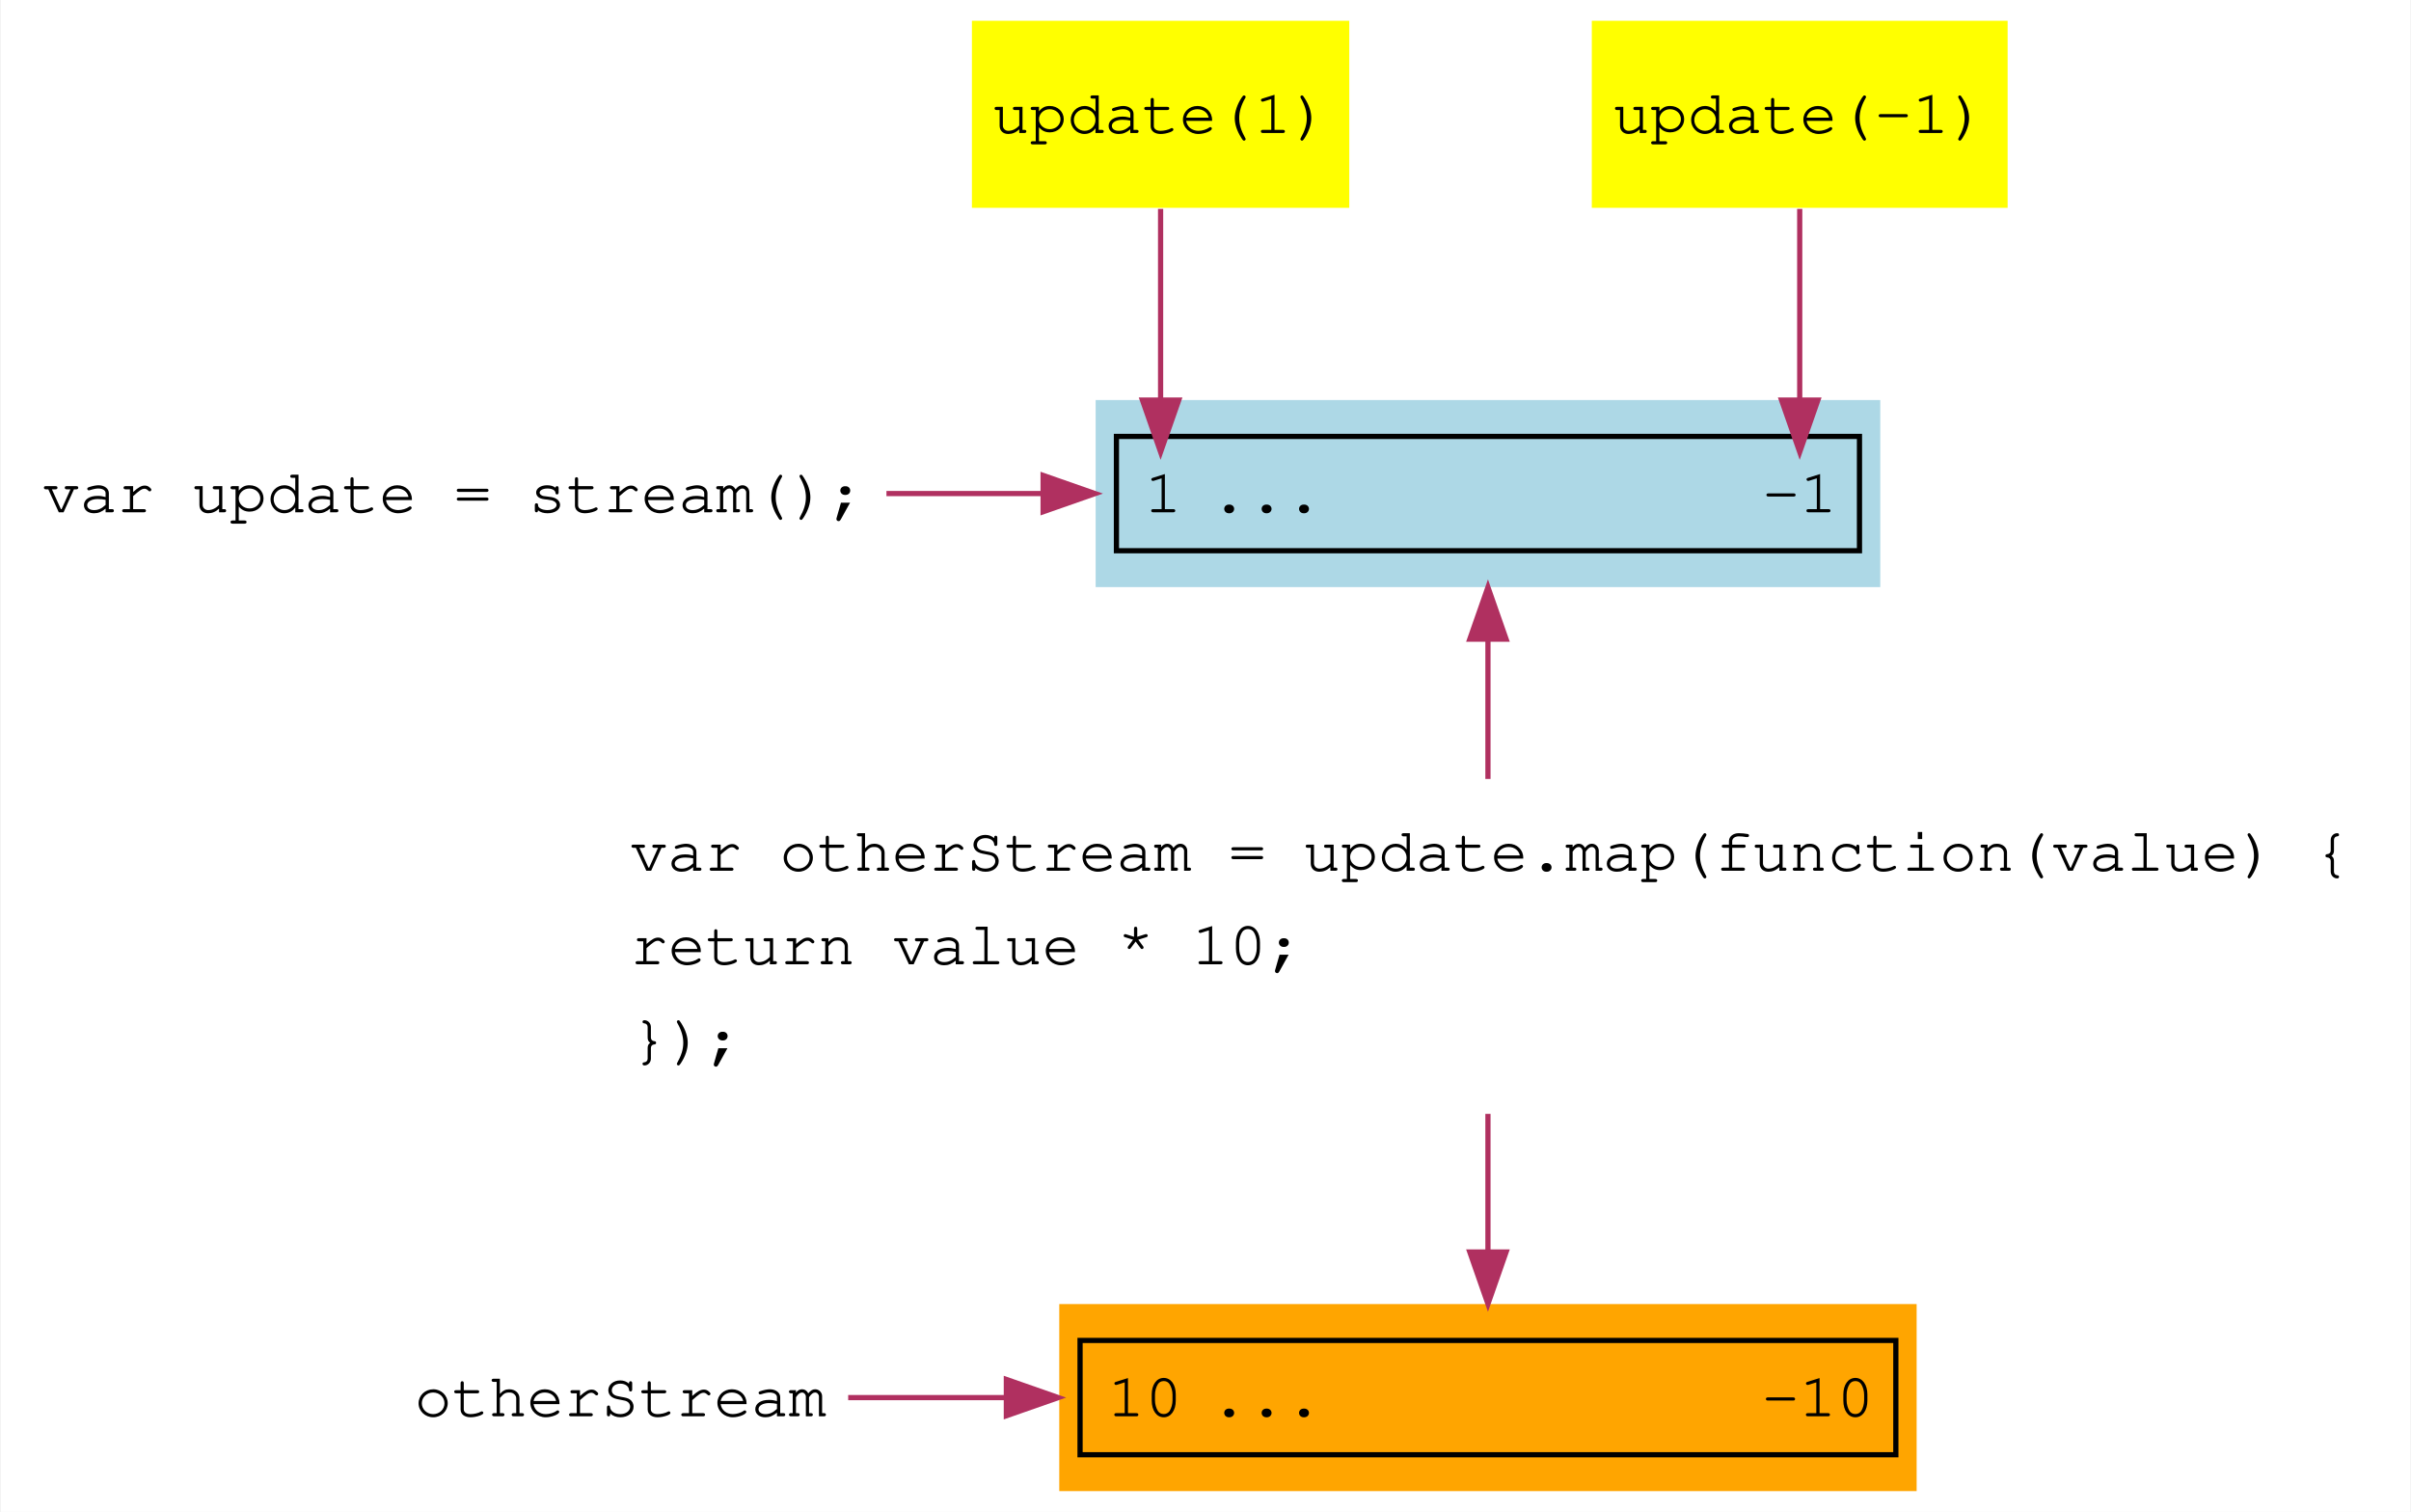
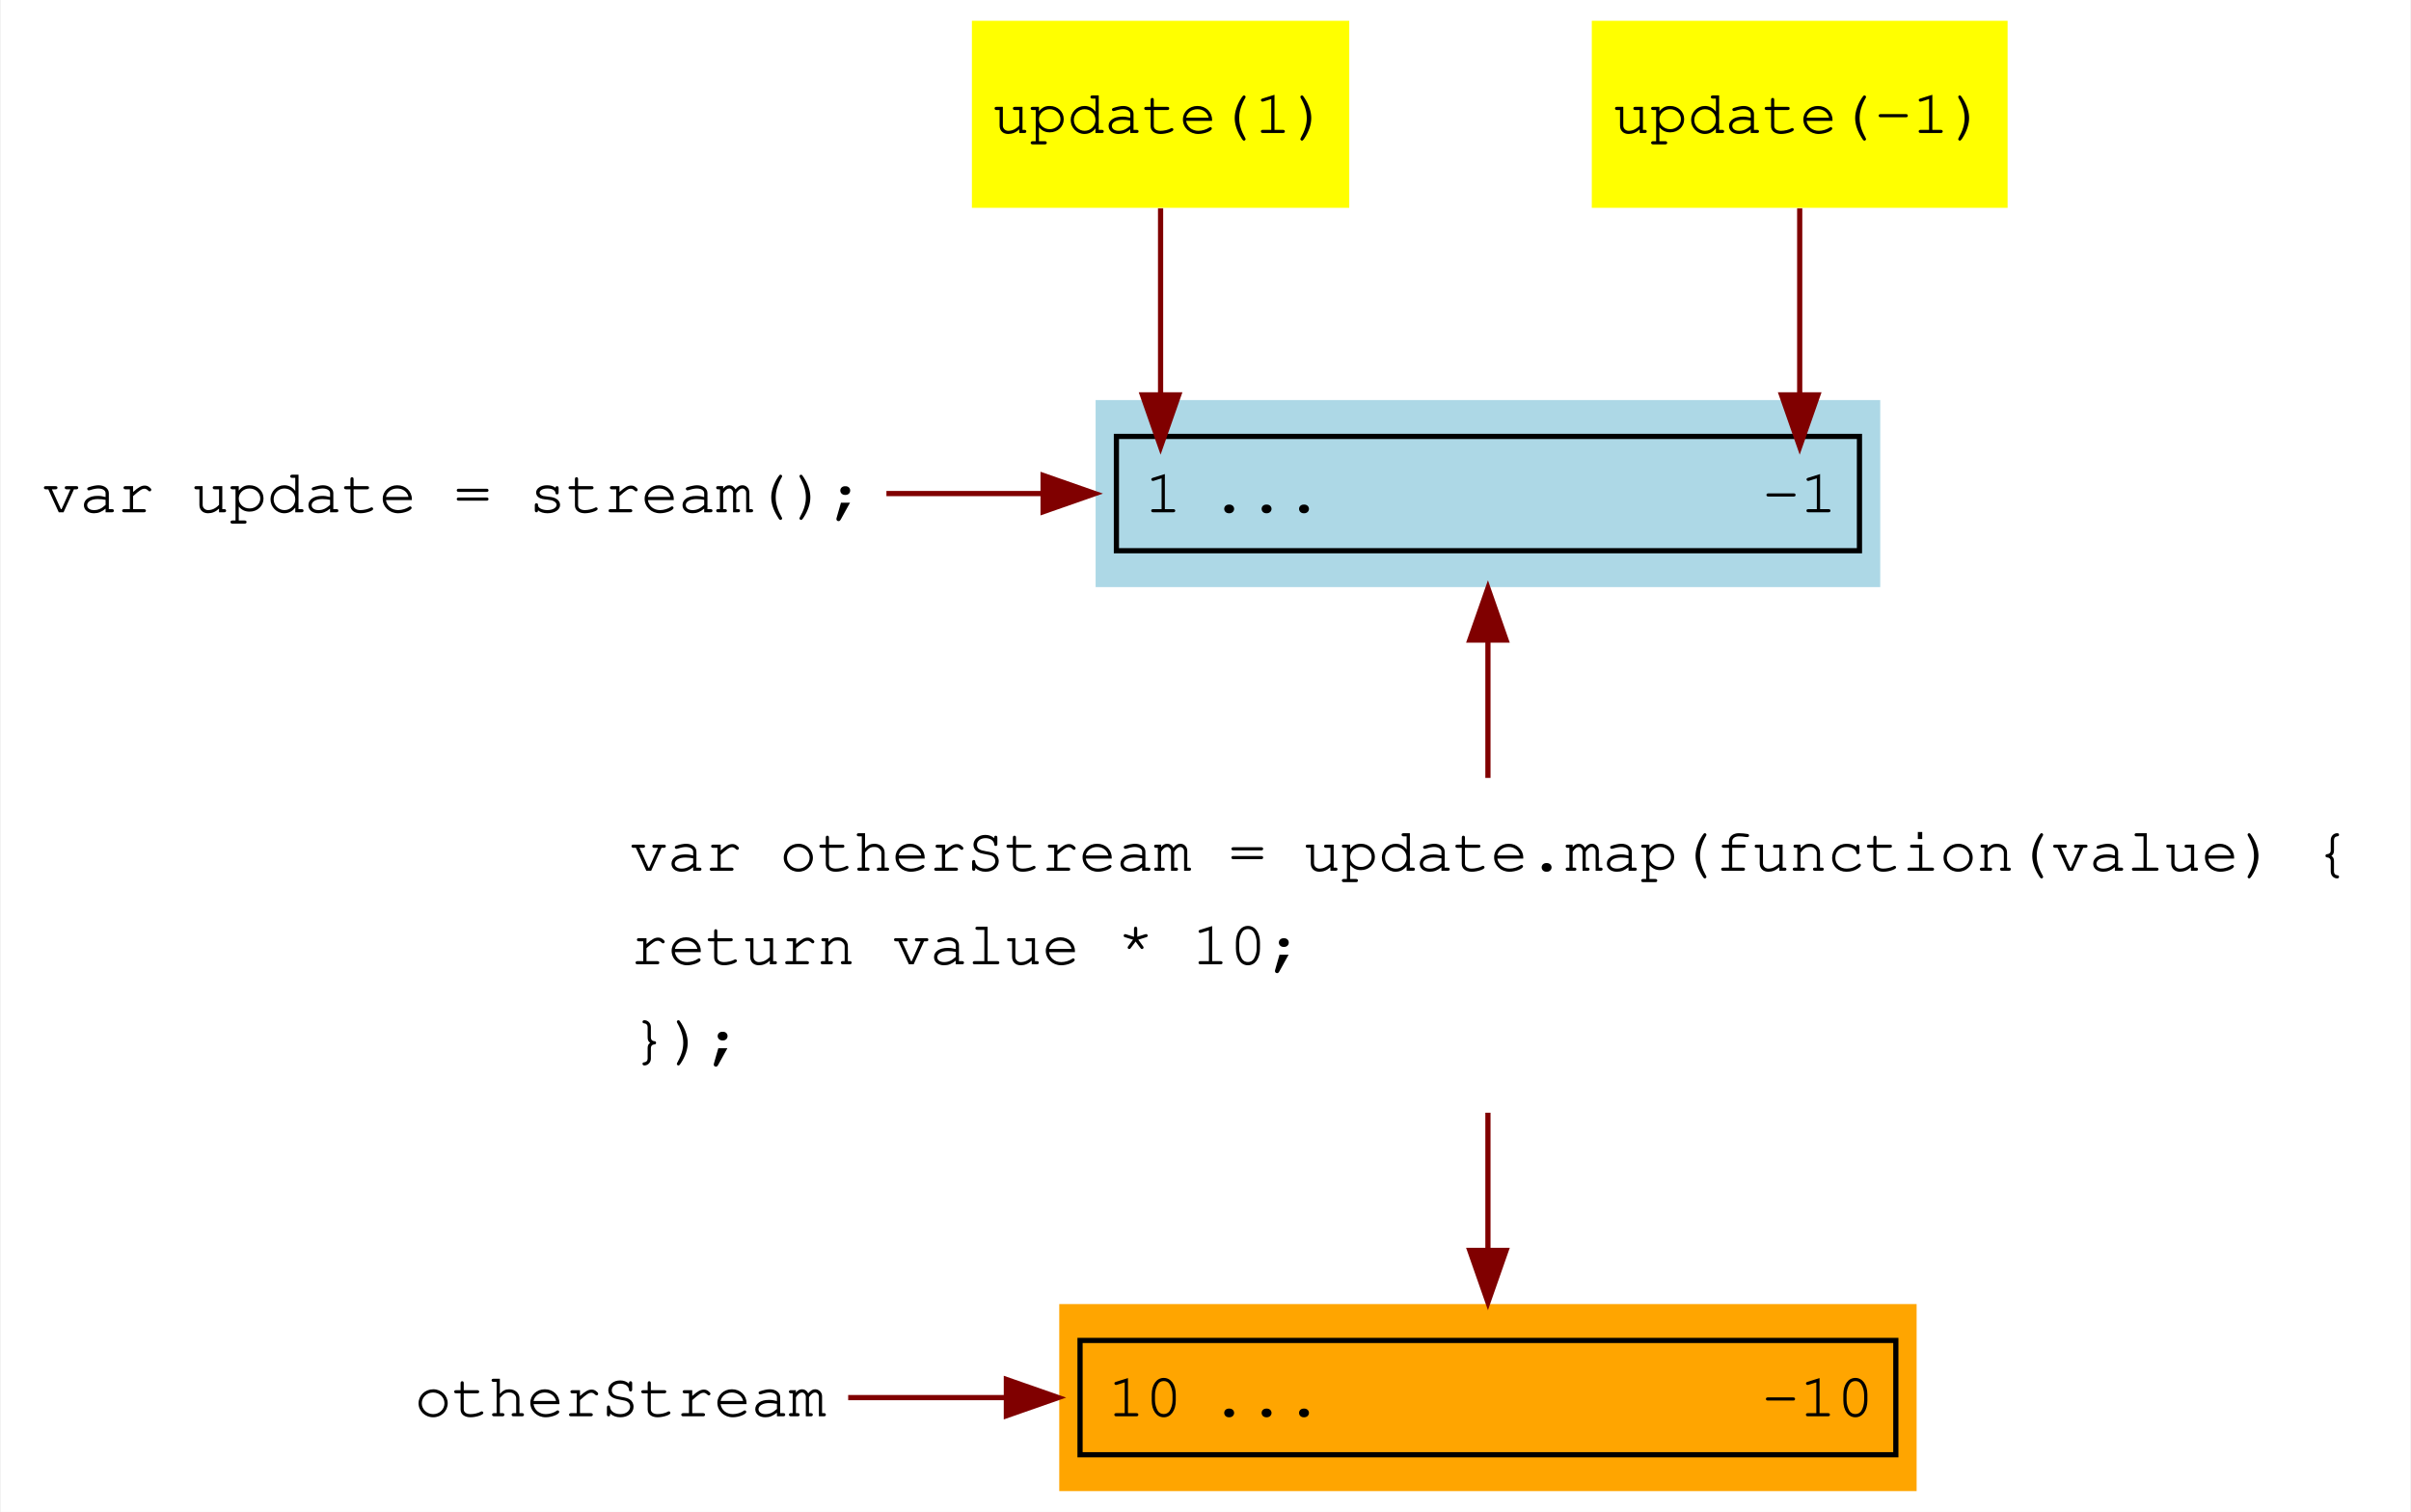
<svg xmlns="http://www.w3.org/2000/svg" width="464pt" height="291pt" viewBox="0.00 0.00 463.71 291.00">
  <g id="graph0" class="graph" transform="scale(1 1) rotate(0) translate(4 287)">
-     <polygon fill="#ffffff" stroke="transparent" points="-4,4 -4,-287 459.713,-287 459.713,4 -4,4" />
+     <polygon fill="white" stroke="transparent" points="-4,4 -4,-287 459.71,-287 459.71,4 -4,4" />
    <g id="node1" class="node">
-       <text text-anchor="middle" x="83.213" y="-188.4" font-family="Courier,monospace" font-size="12.00" fill="#000000">var update = stream();</text>
+       <text text-anchor="middle" x="83.21" y="-188.4" font-family="Courier,monospace" font-size="12.00">var update = stream();</text>
    </g>
    <g id="node4" class="node">
-       <polygon fill="#add8e6" stroke="transparent" points="357.713,-210 206.713,-210 206.713,-174 357.713,-174 357.713,-210" />
-       <text text-anchor="start" x="216.112" y="-188.4" font-family="Courier,monospace" font-size="12.00" fill="#000000">1</text>
-       <text text-anchor="start" x="228.805" y="-188.4" font-family="Courier,monospace" font-size="12.00" fill="#000000">      ...     </text>
-       <text text-anchor="start" x="335.012" y="-188.4" font-family="Courier,monospace" font-size="12.00" fill="#000000">-1</text>
-       <polygon fill="none" stroke="#000000" points="210.713,-181 210.713,-203 353.713,-203 353.713,-181 210.713,-181" />
+       <polygon fill="lightblue" stroke="transparent" points="357.71,-210 206.71,-210 206.71,-174 357.71,-174 357.71,-210" />
+       <text text-anchor="start" x="216.11" y="-188.4" font-family="Courier,monospace" font-size="12.00">1</text>
+       <text text-anchor="start" x="228.8" y="-188.4" font-family="Courier,monospace" font-size="12.00">      ...     </text>
+       <text text-anchor="start" x="335.01" y="-188.4" font-family="Courier,monospace" font-size="12.00">-1</text>
+       <polygon fill="none" stroke="black" points="210.71,-181 210.71,-203 353.71,-203 353.71,-181 210.71,-181" />
    </g>
    <g id="edge3" class="edge">
-       <path fill="none" stroke="#b03060" d="M166.454,-192C176.335,-192 186.435,-192 196.352,-192" />
-       <polygon fill="#b03060" stroke="#b03060" points="196.603,-195.5 206.603,-192 196.603,-188.5 196.603,-195.5" />
-       <text text-anchor="middle" x="186.569" y="-197.4" font-family="Helvetica,sans-Serif" font-size="12.00" fill="#000080">        </text>
+       <path fill="none" stroke="maroon" d="M166.45,-192C176.33,-192 186.44,-192 196.35,-192" />
+       <polygon fill="maroon" stroke="maroon" points="196.6,-195.5 206.6,-192 196.6,-188.5 196.6,-195.5" />
+       <text text-anchor="middle" x="186.57" y="-197.4" font-family="Helvetica,sans-Serif" font-size="12.00" fill="navy">        </text>
    </g>
    <g id="node2" class="node">
-       <polygon fill="#ffff00" stroke="transparent" points="255.524,-283 182.902,-283 182.902,-247 255.524,-247 255.524,-283" />
-       <text text-anchor="middle" x="219.213" y="-261.4" font-family="Courier,monospace" font-size="12.00" fill="#000000">update(1)</text>
+       <polygon fill="yellow" stroke="transparent" points="255.52,-283 182.9,-283 182.9,-247 255.52,-247 255.52,-283" />
+       <text text-anchor="middle" x="219.21" y="-261.4" font-family="Courier,monospace" font-size="12.00">update(1)</text>
    </g>
    <g id="edge1" class="edge">
-       <path fill="none" stroke="#b03060" d="M219.213,-246.788C219.213,-236.506 219.213,-223.156 219.213,-210.219" />
-       <polygon fill="#b03060" stroke="#b03060" points="222.713,-210 219.213,-200 215.713,-210 222.713,-210" />
+       <path fill="none" stroke="maroon" d="M219.21,-246.89C219.21,-236.89 219.21,-223.77 219.21,-211.05" />
+       <polygon fill="maroon" stroke="maroon" points="222.71,-211 219.21,-201 215.71,-211 222.71,-211" />
    </g>
    <g id="node3" class="node">
-       <polygon fill="#ffff00" stroke="transparent" points="382.225,-283 302.201,-283 302.201,-247 382.225,-247 382.225,-283" />
-       <text text-anchor="middle" x="342.213" y="-261.4" font-family="Courier,monospace" font-size="12.00" fill="#000000">update(-1)</text>
+       <polygon fill="yellow" stroke="transparent" points="382.22,-283 302.2,-283 302.2,-247 382.22,-247 382.22,-283" />
+       <text text-anchor="middle" x="342.21" y="-261.4" font-family="Courier,monospace" font-size="12.00">update(-1)</text>
    </g>
    <g id="edge2" class="edge">
-       <path fill="none" stroke="#b03060" d="M342.213,-246.788C342.213,-236.506 342.213,-223.156 342.213,-210.219" />
-       <polygon fill="#b03060" stroke="#b03060" points="345.713,-210 342.213,-200 338.713,-210 345.713,-210" />
+       <path fill="none" stroke="maroon" d="M342.21,-246.89C342.21,-236.89 342.21,-223.77 342.21,-211.05" />
+       <polygon fill="maroon" stroke="maroon" points="345.71,-211 342.21,-201 338.71,-211 345.71,-211" />
    </g>
    <g id="node5" class="node">
-       <text text-anchor="start" x="117.086" y="-119.4" font-family="Courier,monospace" font-size="12.00" fill="#000000">var otherStream = update.map(function(value) {</text>
-       <text text-anchor="start" x="117.213" y="-101.4" font-family="Courier,monospace" font-size="12.00" fill="#000000">    return value * 10;</text>
-       <text text-anchor="start" x="117.213" y="-83.4" font-family="Courier,monospace" font-size="12.00" fill="#000000">});</text>
+       <text text-anchor="start" x="117.09" y="-119.4" font-family="Courier,monospace" font-size="12.00">var otherStream = update.map(function(value) {</text>
+       <text text-anchor="start" x="117.21" y="-101.4" font-family="Courier,monospace" font-size="12.00">    return value * 10;</text>
+       <text text-anchor="start" x="117.21" y="-83.4" font-family="Courier,monospace" font-size="12.00">});</text>
    </g>
    <g id="edge4" class="edge">
-       <path fill="none" stroke="#b03060" d="M282.213,-163.773C282.213,-155.249 282.213,-145.829 282.213,-137.073" />
-       <polygon fill="#b03060" stroke="#b03060" points="278.713,-163.974 282.213,-173.974 285.713,-163.974 278.713,-163.974" />
+       <path fill="none" stroke="maroon" d="M282.21,-163.73C282.21,-155.3 282.21,-145.95 282.21,-137.27" />
+       <polygon fill="maroon" stroke="maroon" points="278.71,-163.8 282.21,-173.8 285.71,-163.8 278.71,-163.8" />
    </g>
    <g id="node6" class="node">
-       <polygon fill="#ffa500" stroke="transparent" points="364.713,-36 199.713,-36 199.713,0 364.713,0 364.713,-36" />
-       <text text-anchor="start" x="209.012" y="-14.4" font-family="Courier,monospace" font-size="12.00" fill="#000000">10</text>
-       <text text-anchor="start" x="228.805" y="-14.4" font-family="Courier,monospace" font-size="12.00" fill="#000000">      ...     </text>
-       <text text-anchor="start" x="334.911" y="-14.4" font-family="Courier,monospace" font-size="12.00" fill="#000000">-10</text>
-       <polygon fill="none" stroke="#000000" points="203.713,-7 203.713,-29 360.713,-29 360.713,-7 203.713,-7" />
+       <polygon fill="orange" stroke="transparent" points="364.71,-36 199.71,-36 199.71,0 364.71,0 364.71,-36" />
+       <text text-anchor="start" x="209.01" y="-14.4" font-family="Courier,monospace" font-size="12.00">10</text>
+       <text text-anchor="start" x="228.8" y="-14.4" font-family="Courier,monospace" font-size="12.00">      ...     </text>
+       <text text-anchor="start" x="334.91" y="-14.4" font-family="Courier,monospace" font-size="12.00">-10</text>
+       <polygon fill="none" stroke="black" points="203.71,-7 203.71,-29 360.71,-29 360.71,-7 203.71,-7" />
    </g>
    <g id="edge5" class="edge">
-       <path fill="none" stroke="#b03060" d="M282.213,-72.604C282.213,-63.908 282.213,-54.578 282.213,-46.134" />
-       <polygon fill="#b03060" stroke="#b03060" points="285.713,-46.026 282.213,-36.026 278.713,-46.026 285.713,-46.026" />
+       <path fill="none" stroke="maroon" d="M282.21,-72.83C282.21,-64.17 282.21,-54.83 282.21,-46.4" />
+       <polygon fill="maroon" stroke="maroon" points="285.71,-46.33 282.21,-36.33 278.71,-46.33 285.71,-46.33" />
    </g>
    <g id="node7" class="node">
-       <text text-anchor="middle" x="115.213" y="-14.4" font-family="Courier,monospace" font-size="12.00" fill="#000000">otherStream</text>
+       <text text-anchor="middle" x="115.21" y="-14.4" font-family="Courier,monospace" font-size="12.00">otherStream</text>
    </g>
    <g id="edge6" class="edge">
-       <path fill="none" stroke="#b03060" d="M159.09,-18C168.537,-18 178.866,-18 189.394,-18" />
-       <polygon fill="#b03060" stroke="#b03060" points="189.527,-21.5 199.527,-18 189.527,-14.5 189.527,-21.5" />
-       <text text-anchor="middle" x="179.266" y="-23.4" font-family="Helvetica,sans-Serif" font-size="12.00" fill="#000080">        </text>
+       <path fill="none" stroke="maroon" d="M159.09,-18C168.54,-18 178.87,-18 189.39,-18" />
+       <polygon fill="maroon" stroke="maroon" points="189.53,-21.5 199.53,-18 189.53,-14.5 189.53,-21.5" />
+       <text text-anchor="middle" x="179.27" y="-23.4" font-family="Helvetica,sans-Serif" font-size="12.00" fill="navy">        </text>
    </g>
  </g>
</svg>
